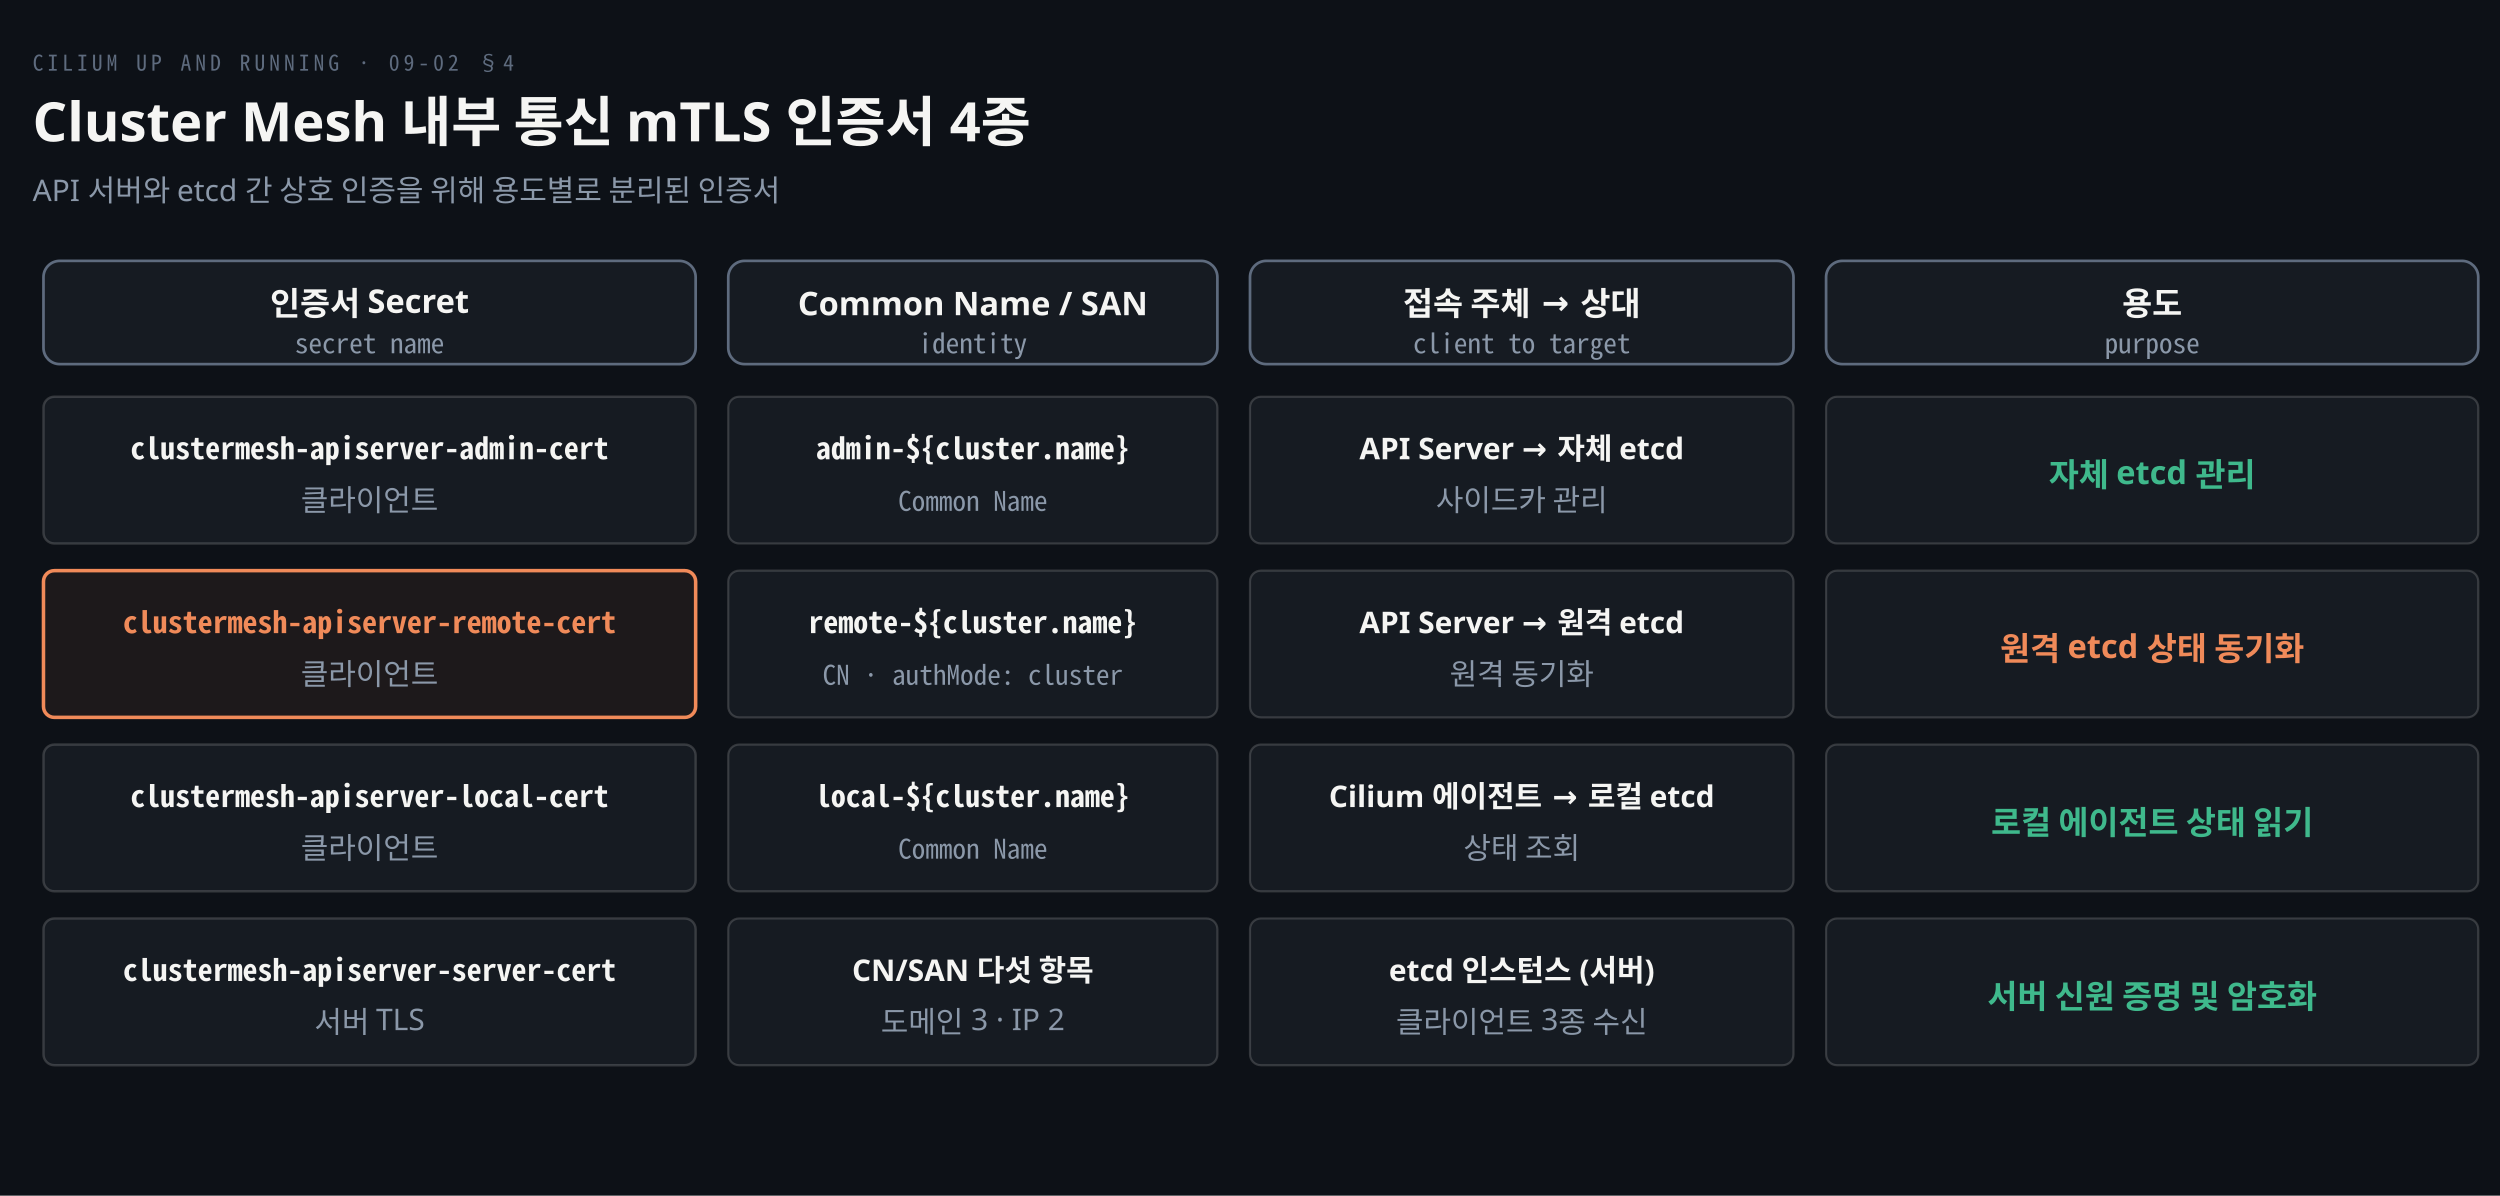
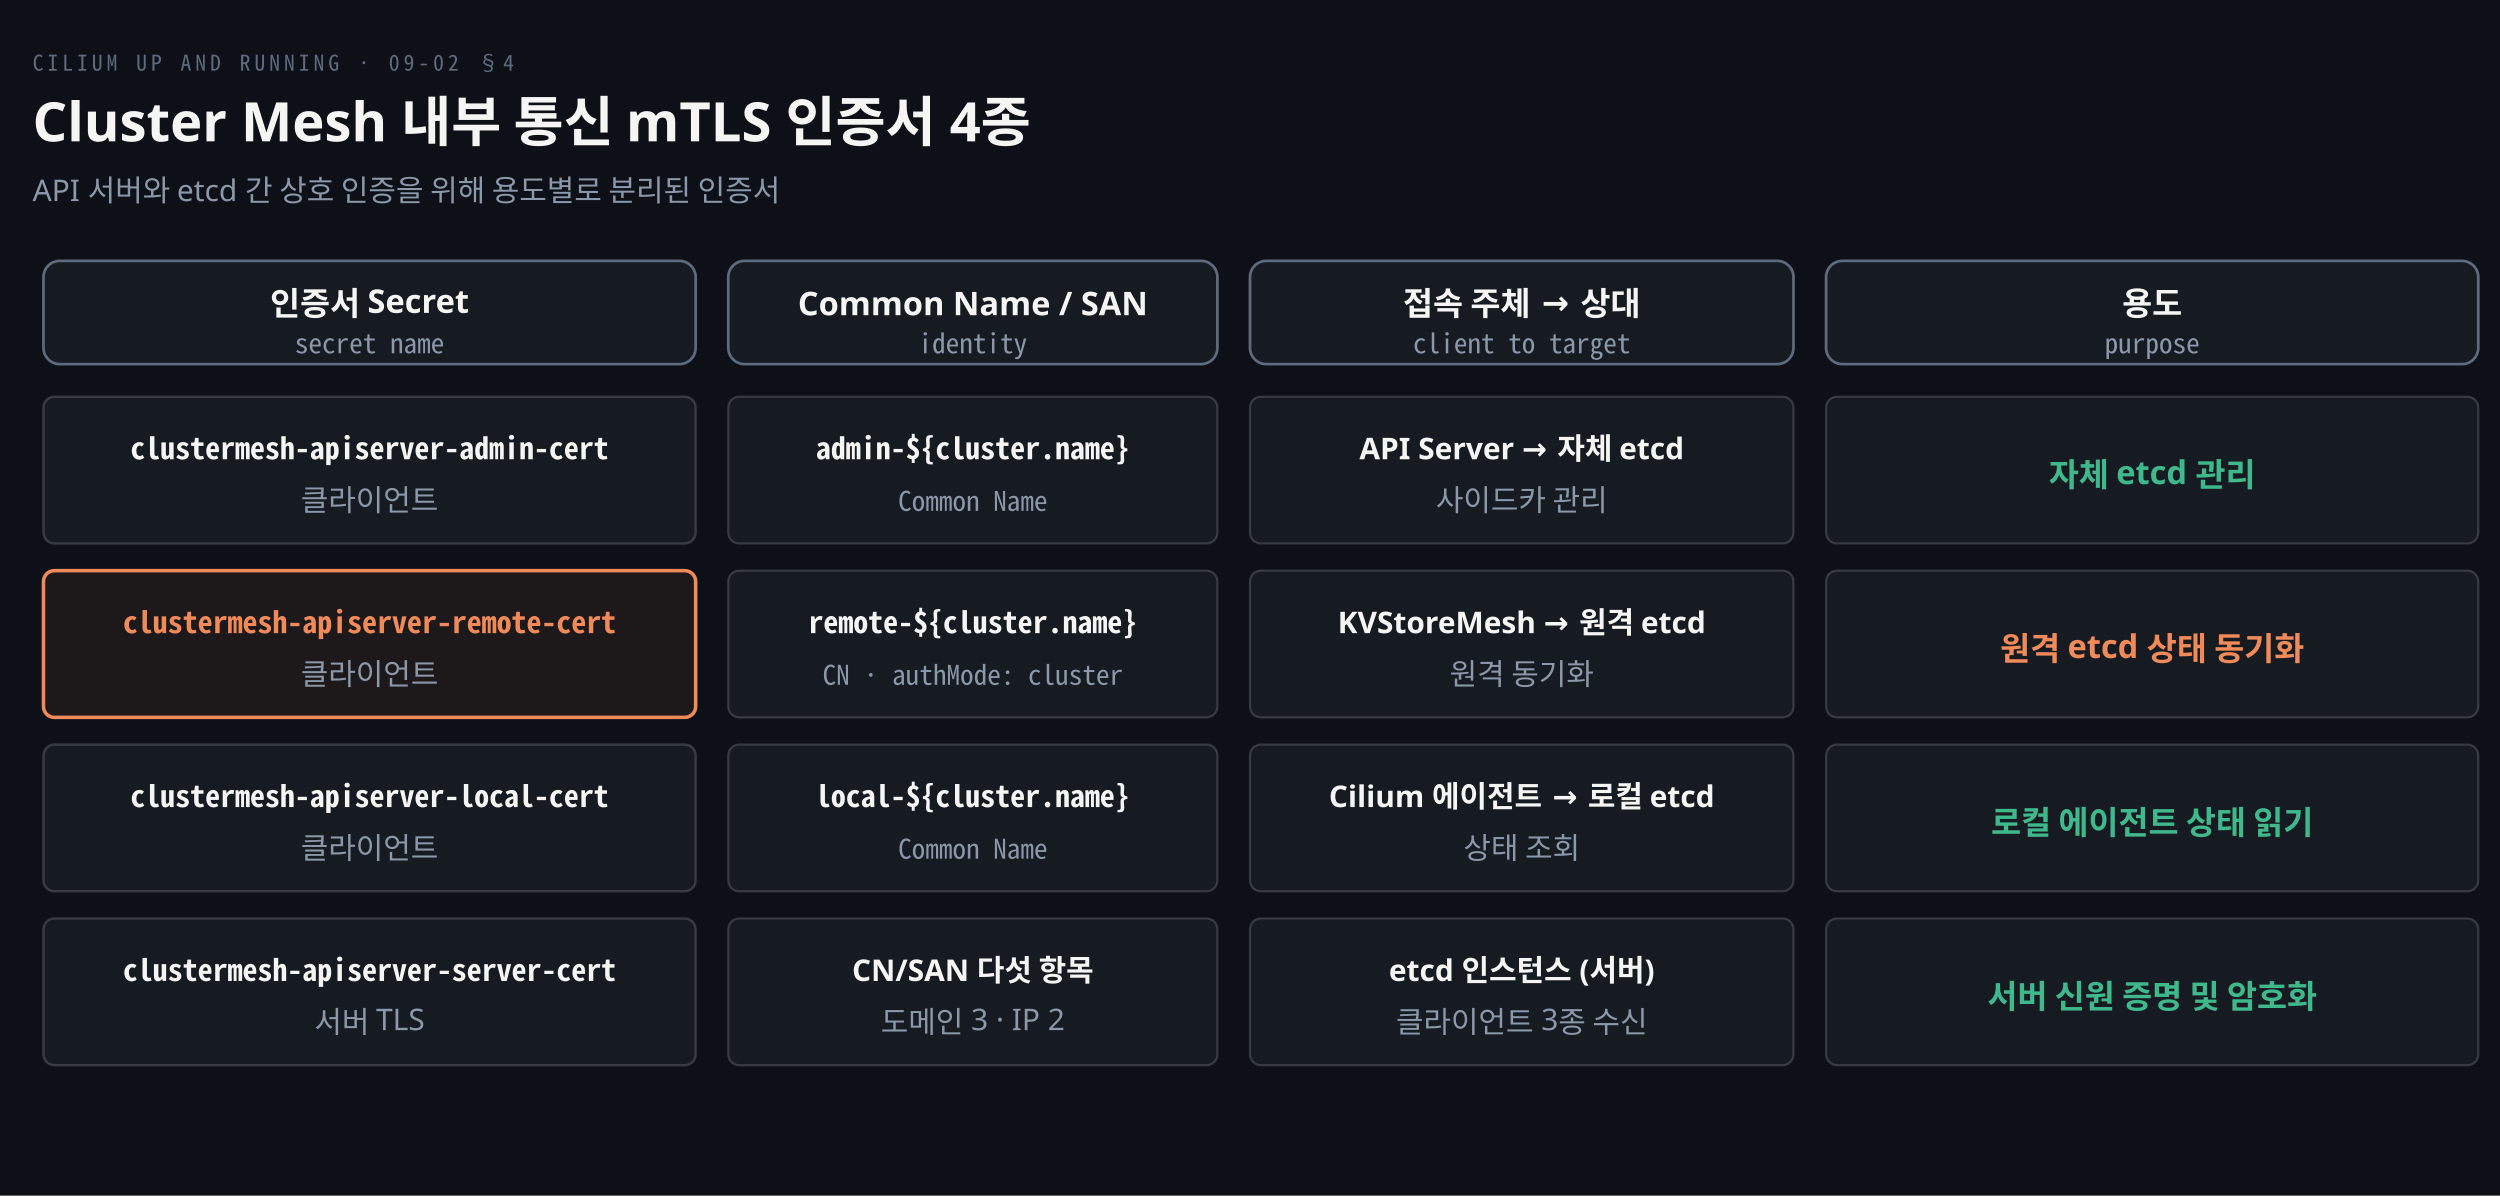
<svg xmlns="http://www.w3.org/2000/svg" viewBox="0 0 920 440" width="100%" role="img" aria-labelledby="dt dd">
  <defs>
    <marker id="ar" viewBox="0 0 8 8" refX="7" refY="4" markerWidth="6.5" markerHeight="6.5" orient="auto">
      <path d="M0 0 L8 4 L0 8 z" fill="#8B98A9" />
    </marker>
    <marker id="ok" viewBox="0 0 8 8" refX="7" refY="4" markerWidth="6.5" markerHeight="6.5" orient="auto">
      <path d="M0 0 L8 4 L0 8 z" fill="#3FB98C" />
    </marker>
    <marker id="warn" viewBox="0 0 8 8" refX="7" refY="4" markerWidth="6.5" markerHeight="6.5" orient="auto">
      <path d="M0 0 L8 4 L0 8 z" fill="#E3B341" />
    </marker>
    <marker id="bad" viewBox="0 0 8 8" refX="7" refY="4" markerWidth="6.5" markerHeight="6.5" orient="auto">
      <path d="M0 0 L8 4 L0 8 z" fill="#F0616D" />
    </marker>
    <marker id="info" viewBox="0 0 8 8" refX="7" refY="4" markerWidth="6.5" markerHeight="6.5" orient="auto">
      <path d="M0 0 L8 4 L0 8 z" fill="#6A95D8" />
    </marker>
    <marker id="acc" viewBox="0 0 8 8" refX="7" refY="4" markerWidth="6.5" markerHeight="6.5" orient="auto">
      <path d="M0 0 L8 4 L0 8 z" fill="#F08A59" />
    </marker>
    <marker id="soft" viewBox="0 0 8 8" refX="7" refY="4" markerWidth="6.5" markerHeight="6.5" orient="auto">
      <path d="M0 0 L8 4 L0 8 z" fill="#5E6B7E" />
    </marker>
  </defs>
  <rect width="920" height="440" fill="#0D1117" />
  <text x="12" y="26" font-family="'Geist Mono','Noto Sans Mono CJK KR',monospace" font-size="8" letter-spacing="0.18em" fill="#5E6B7E">CILIUM UP AND RUNNING · 09-02 §4</text>
  <text x="12" y="52" font-family="'Geist','Apple SD Gothic Neo','Noto Sans KR','Malgun Gothic',sans-serif" font-size="20" font-weight="600" fill="#F5F5F3">Cluster Mesh 내부 통신 mTLS 인증서 4종</text>
  <text x="12" y="74" font-family="'Geist','Apple SD Gothic Neo','Noto Sans KR','Malgun Gothic',sans-serif" font-size="11" fill="#8B98A9">API 서버와 etcd 간 상호 인증을 위해 용도별로 분리된 인증서</text>
  <rect x="16" y="96" width="240" height="38" rx="6" fill="#161B22" stroke="#5E6B7E" stroke-width="1.0" />
  <text x="136.0" y="116" text-anchor="middle" font-family="'Geist','Apple SD Gothic Neo','Noto Sans KR','Malgun Gothic',sans-serif" font-size="12" font-weight="600" fill="#F5F5F3">인증서 Secret</text>
  <text x="136.0" y="130" text-anchor="middle" font-family="'Geist Mono','Noto Sans Mono CJK KR',monospace" font-size="10" font-weight="400" fill="#8B98A9">secret name</text>
  <rect x="268" y="96" width="180" height="38" rx="6" fill="#161B22" stroke="#5E6B7E" stroke-width="1.0" />
  <text x="358.0" y="116" text-anchor="middle" font-family="'Geist','Apple SD Gothic Neo','Noto Sans KR','Malgun Gothic',sans-serif" font-size="12" font-weight="600" fill="#F5F5F3">Common Name / SAN</text>
  <text x="358.0" y="130" text-anchor="middle" font-family="'Geist Mono','Noto Sans Mono CJK KR',monospace" font-size="10" font-weight="400" fill="#8B98A9">identity</text>
  <rect x="460" y="96" width="200" height="38" rx="6" fill="#161B22" stroke="#5E6B7E" stroke-width="1.0" />
  <text x="560.0" y="116" text-anchor="middle" font-family="'Geist','Apple SD Gothic Neo','Noto Sans KR','Malgun Gothic',sans-serif" font-size="12" font-weight="600" fill="#F5F5F3">접속 주체 → 상대</text>
  <text x="560.0" y="130" text-anchor="middle" font-family="'Geist Mono','Noto Sans Mono CJK KR',monospace" font-size="10" font-weight="400" fill="#8B98A9">client to target</text>
  <rect x="672" y="96" width="240" height="38" rx="6" fill="#161B22" stroke="#5E6B7E" stroke-width="1.0" />
  <text x="792.0" y="116" text-anchor="middle" font-family="'Geist','Apple SD Gothic Neo','Noto Sans KR','Malgun Gothic',sans-serif" font-size="12" font-weight="600" fill="#F5F5F3">용도</text>
  <text x="792.0" y="130" text-anchor="middle" font-family="'Geist Mono','Noto Sans Mono CJK KR',monospace" font-size="10" font-weight="400" fill="#8B98A9">purpose</text>
  <rect x="16" y="146" width="240" height="54" rx="4" fill="#161B22" stroke="rgba(191,192,192,0.22)" stroke-width="0.9" />
  <text x="136.0" y="169" text-anchor="middle" font-family="'Geist Mono','Noto Sans Mono CJK KR',monospace" font-size="11" font-weight="600" fill="#F5F5F3">clustermesh-apiserver-admin-cert</text>
  <text x="136.0" y="188" text-anchor="middle" font-family="'Geist','Apple SD Gothic Neo','Noto Sans KR','Malgun Gothic',sans-serif" font-size="11" font-weight="400" fill="#8B98A9">클라이언트</text>
  <rect x="268" y="146" width="180" height="54" rx="4" fill="#161B22" stroke="rgba(191,192,192,0.22)" stroke-width="0.8" />
  <text x="358.0" y="169" text-anchor="middle" font-family="'Geist Mono','Noto Sans Mono CJK KR',monospace" font-size="11" font-weight="600" fill="#F5F5F3">admin-${cluster.name}</text>
  <text x="358.0" y="188" text-anchor="middle" font-family="'Geist Mono','Noto Sans Mono CJK KR',monospace" font-size="10" font-weight="400" fill="#8B98A9">Common Name</text>
  <rect x="460" y="146" width="200" height="54" rx="4" fill="#161B22" stroke="rgba(191,192,192,0.22)" stroke-width="0.8" />
  <text x="560.0" y="169" text-anchor="middle" font-family="'Geist','Apple SD Gothic Neo','Noto Sans KR','Malgun Gothic',sans-serif" font-size="11" font-weight="600" fill="#F5F5F3">API Server → 자체 etcd</text>
  <text x="560.0" y="188" text-anchor="middle" font-family="'Geist','Apple SD Gothic Neo','Noto Sans KR','Malgun Gothic',sans-serif" font-size="11" font-weight="400" fill="#8B98A9">사이드카 관리</text>
  <rect x="672" y="146" width="240" height="54" rx="4" fill="#161B22" stroke="rgba(191,192,192,0.22)" stroke-width="0.8" />
  <text x="792.0" y="179" text-anchor="middle" font-family="'Geist','Apple SD Gothic Neo','Noto Sans KR','Malgun Gothic',sans-serif" font-size="12" font-weight="600" fill="#3FB98C">자체 etcd 관리</text>
  <rect x="16" y="210" width="240" height="54" rx="4" fill="#F08A5912" stroke="#F08A59" stroke-width="1.3" />
  <text x="136.0" y="233" text-anchor="middle" font-family="'Geist Mono','Noto Sans Mono CJK KR',monospace" font-size="11" font-weight="600" fill="#F08A59">clustermesh-apiserver-remote-cert</text>
  <text x="136.0" y="252" text-anchor="middle" font-family="'Geist','Apple SD Gothic Neo','Noto Sans KR','Malgun Gothic',sans-serif" font-size="11" font-weight="400" fill="#8B98A9">클라이언트</text>
  <rect x="268" y="210" width="180" height="54" rx="4" fill="#161B22" stroke="rgba(191,192,192,0.22)" stroke-width="0.8" />
  <text x="358.0" y="233" text-anchor="middle" font-family="'Geist Mono','Noto Sans Mono CJK KR',monospace" font-size="11" font-weight="600" fill="#F5F5F3">remote-${cluster.name}</text>
  <text x="358.0" y="252" text-anchor="middle" font-family="'Geist Mono','Noto Sans Mono CJK KR',monospace" font-size="10" font-weight="400" fill="#8B98A9">CN · authMode: cluster</text>
  <rect x="460" y="210" width="200" height="54" rx="4" fill="#161B22" stroke="rgba(191,192,192,0.22)" stroke-width="0.8" />
-   <text x="560.0" y="233" text-anchor="middle" font-family="'Geist','Apple SD Gothic Neo','Noto Sans KR','Malgun Gothic',sans-serif" font-size="11" font-weight="600" fill="#F5F5F3">API Server → 원격 etcd</text>
+   <text x="560.0" y="233" text-anchor="middle" font-family="'Geist','Apple SD Gothic Neo','Noto Sans KR','Malgun Gothic',sans-serif" font-size="11" font-weight="600" fill="#F5F5F3">KVStoreMesh → 원격 etcd</text>
  <text x="560.0" y="252" text-anchor="middle" font-family="'Geist','Apple SD Gothic Neo','Noto Sans KR','Malgun Gothic',sans-serif" font-size="11" font-weight="400" fill="#8B98A9">원격 동기화</text>
  <rect x="672" y="210" width="240" height="54" rx="4" fill="#161B22" stroke="rgba(191,192,192,0.22)" stroke-width="0.8" />
  <text x="792.0" y="243" text-anchor="middle" font-family="'Geist','Apple SD Gothic Neo','Noto Sans KR','Malgun Gothic',sans-serif" font-size="12" font-weight="600" fill="#F08A59">원격 etcd 상태 동기화</text>
  <rect x="16" y="274" width="240" height="54" rx="4" fill="#161B22" stroke="rgba(191,192,192,0.22)" stroke-width="0.9" />
  <text x="136.0" y="297" text-anchor="middle" font-family="'Geist Mono','Noto Sans Mono CJK KR',monospace" font-size="11" font-weight="600" fill="#F5F5F3">clustermesh-apiserver-local-cert</text>
  <text x="136.0" y="316" text-anchor="middle" font-family="'Geist','Apple SD Gothic Neo','Noto Sans KR','Malgun Gothic',sans-serif" font-size="11" font-weight="400" fill="#8B98A9">클라이언트</text>
  <rect x="268" y="274" width="180" height="54" rx="4" fill="#161B22" stroke="rgba(191,192,192,0.22)" stroke-width="0.8" />
  <text x="358.0" y="297" text-anchor="middle" font-family="'Geist Mono','Noto Sans Mono CJK KR',monospace" font-size="11" font-weight="600" fill="#F5F5F3">local-${cluster.name}</text>
  <text x="358.0" y="316" text-anchor="middle" font-family="'Geist Mono','Noto Sans Mono CJK KR',monospace" font-size="10" font-weight="400" fill="#8B98A9">Common Name</text>
  <rect x="460" y="274" width="200" height="54" rx="4" fill="#161B22" stroke="rgba(191,192,192,0.22)" stroke-width="0.8" />
  <text x="560.0" y="297" text-anchor="middle" font-family="'Geist','Apple SD Gothic Neo','Noto Sans KR','Malgun Gothic',sans-serif" font-size="11" font-weight="600" fill="#F5F5F3">Cilium 에이전트 → 로컬 etcd</text>
  <text x="560.0" y="316" text-anchor="middle" font-family="'Geist','Apple SD Gothic Neo','Noto Sans KR','Malgun Gothic',sans-serif" font-size="11" font-weight="400" fill="#8B98A9">상태 조회</text>
  <rect x="672" y="274" width="240" height="54" rx="4" fill="#161B22" stroke="rgba(191,192,192,0.22)" stroke-width="0.8" />
  <text x="792.0" y="307" text-anchor="middle" font-family="'Geist','Apple SD Gothic Neo','Noto Sans KR','Malgun Gothic',sans-serif" font-size="12" font-weight="600" fill="#3FB98C">로컬 에이전트 상태 읽기</text>
  <rect x="16" y="338" width="240" height="54" rx="4" fill="#161B22" stroke="rgba(191,192,192,0.22)" stroke-width="0.9" />
  <text x="136.0" y="361" text-anchor="middle" font-family="'Geist Mono','Noto Sans Mono CJK KR',monospace" font-size="11" font-weight="600" fill="#F5F5F3">clustermesh-apiserver-server-cert</text>
  <text x="136.0" y="380" text-anchor="middle" font-family="'Geist','Apple SD Gothic Neo','Noto Sans KR','Malgun Gothic',sans-serif" font-size="11" font-weight="400" fill="#8B98A9">서버 TLS</text>
  <rect x="268" y="338" width="180" height="54" rx="4" fill="#161B22" stroke="rgba(191,192,192,0.22)" stroke-width="0.8" />
  <text x="358.0" y="361" text-anchor="middle" font-family="'Geist','Apple SD Gothic Neo','Noto Sans KR','Malgun Gothic',sans-serif" font-size="11" font-weight="600" fill="#F5F5F3">CN/SAN 다섯 항목</text>
  <text x="358.0" y="380" text-anchor="middle" font-family="'Geist','Apple SD Gothic Neo','Noto Sans KR','Malgun Gothic',sans-serif" font-size="11" font-weight="400" fill="#8B98A9">도메인 3 · IP 2</text>
  <rect x="460" y="338" width="200" height="54" rx="4" fill="#161B22" stroke="rgba(191,192,192,0.22)" stroke-width="0.8" />
  <text x="560.0" y="361" text-anchor="middle" font-family="'Geist','Apple SD Gothic Neo','Noto Sans KR','Malgun Gothic',sans-serif" font-size="11" font-weight="600" fill="#F5F5F3">etcd 인스턴스 (서버)</text>
  <text x="560.0" y="380" text-anchor="middle" font-family="'Geist','Apple SD Gothic Neo','Noto Sans KR','Malgun Gothic',sans-serif" font-size="11" font-weight="400" fill="#8B98A9">클라이언트 3종 수신</text>
  <rect x="672" y="338" width="240" height="54" rx="4" fill="#161B22" stroke="rgba(191,192,192,0.22)" stroke-width="0.8" />
  <text x="792.0" y="371" text-anchor="middle" font-family="'Geist','Apple SD Gothic Neo','Noto Sans KR','Malgun Gothic',sans-serif" font-size="12" font-weight="600" fill="#3FB98C">서버 신원 증명 및 암호화</text>
</svg>
